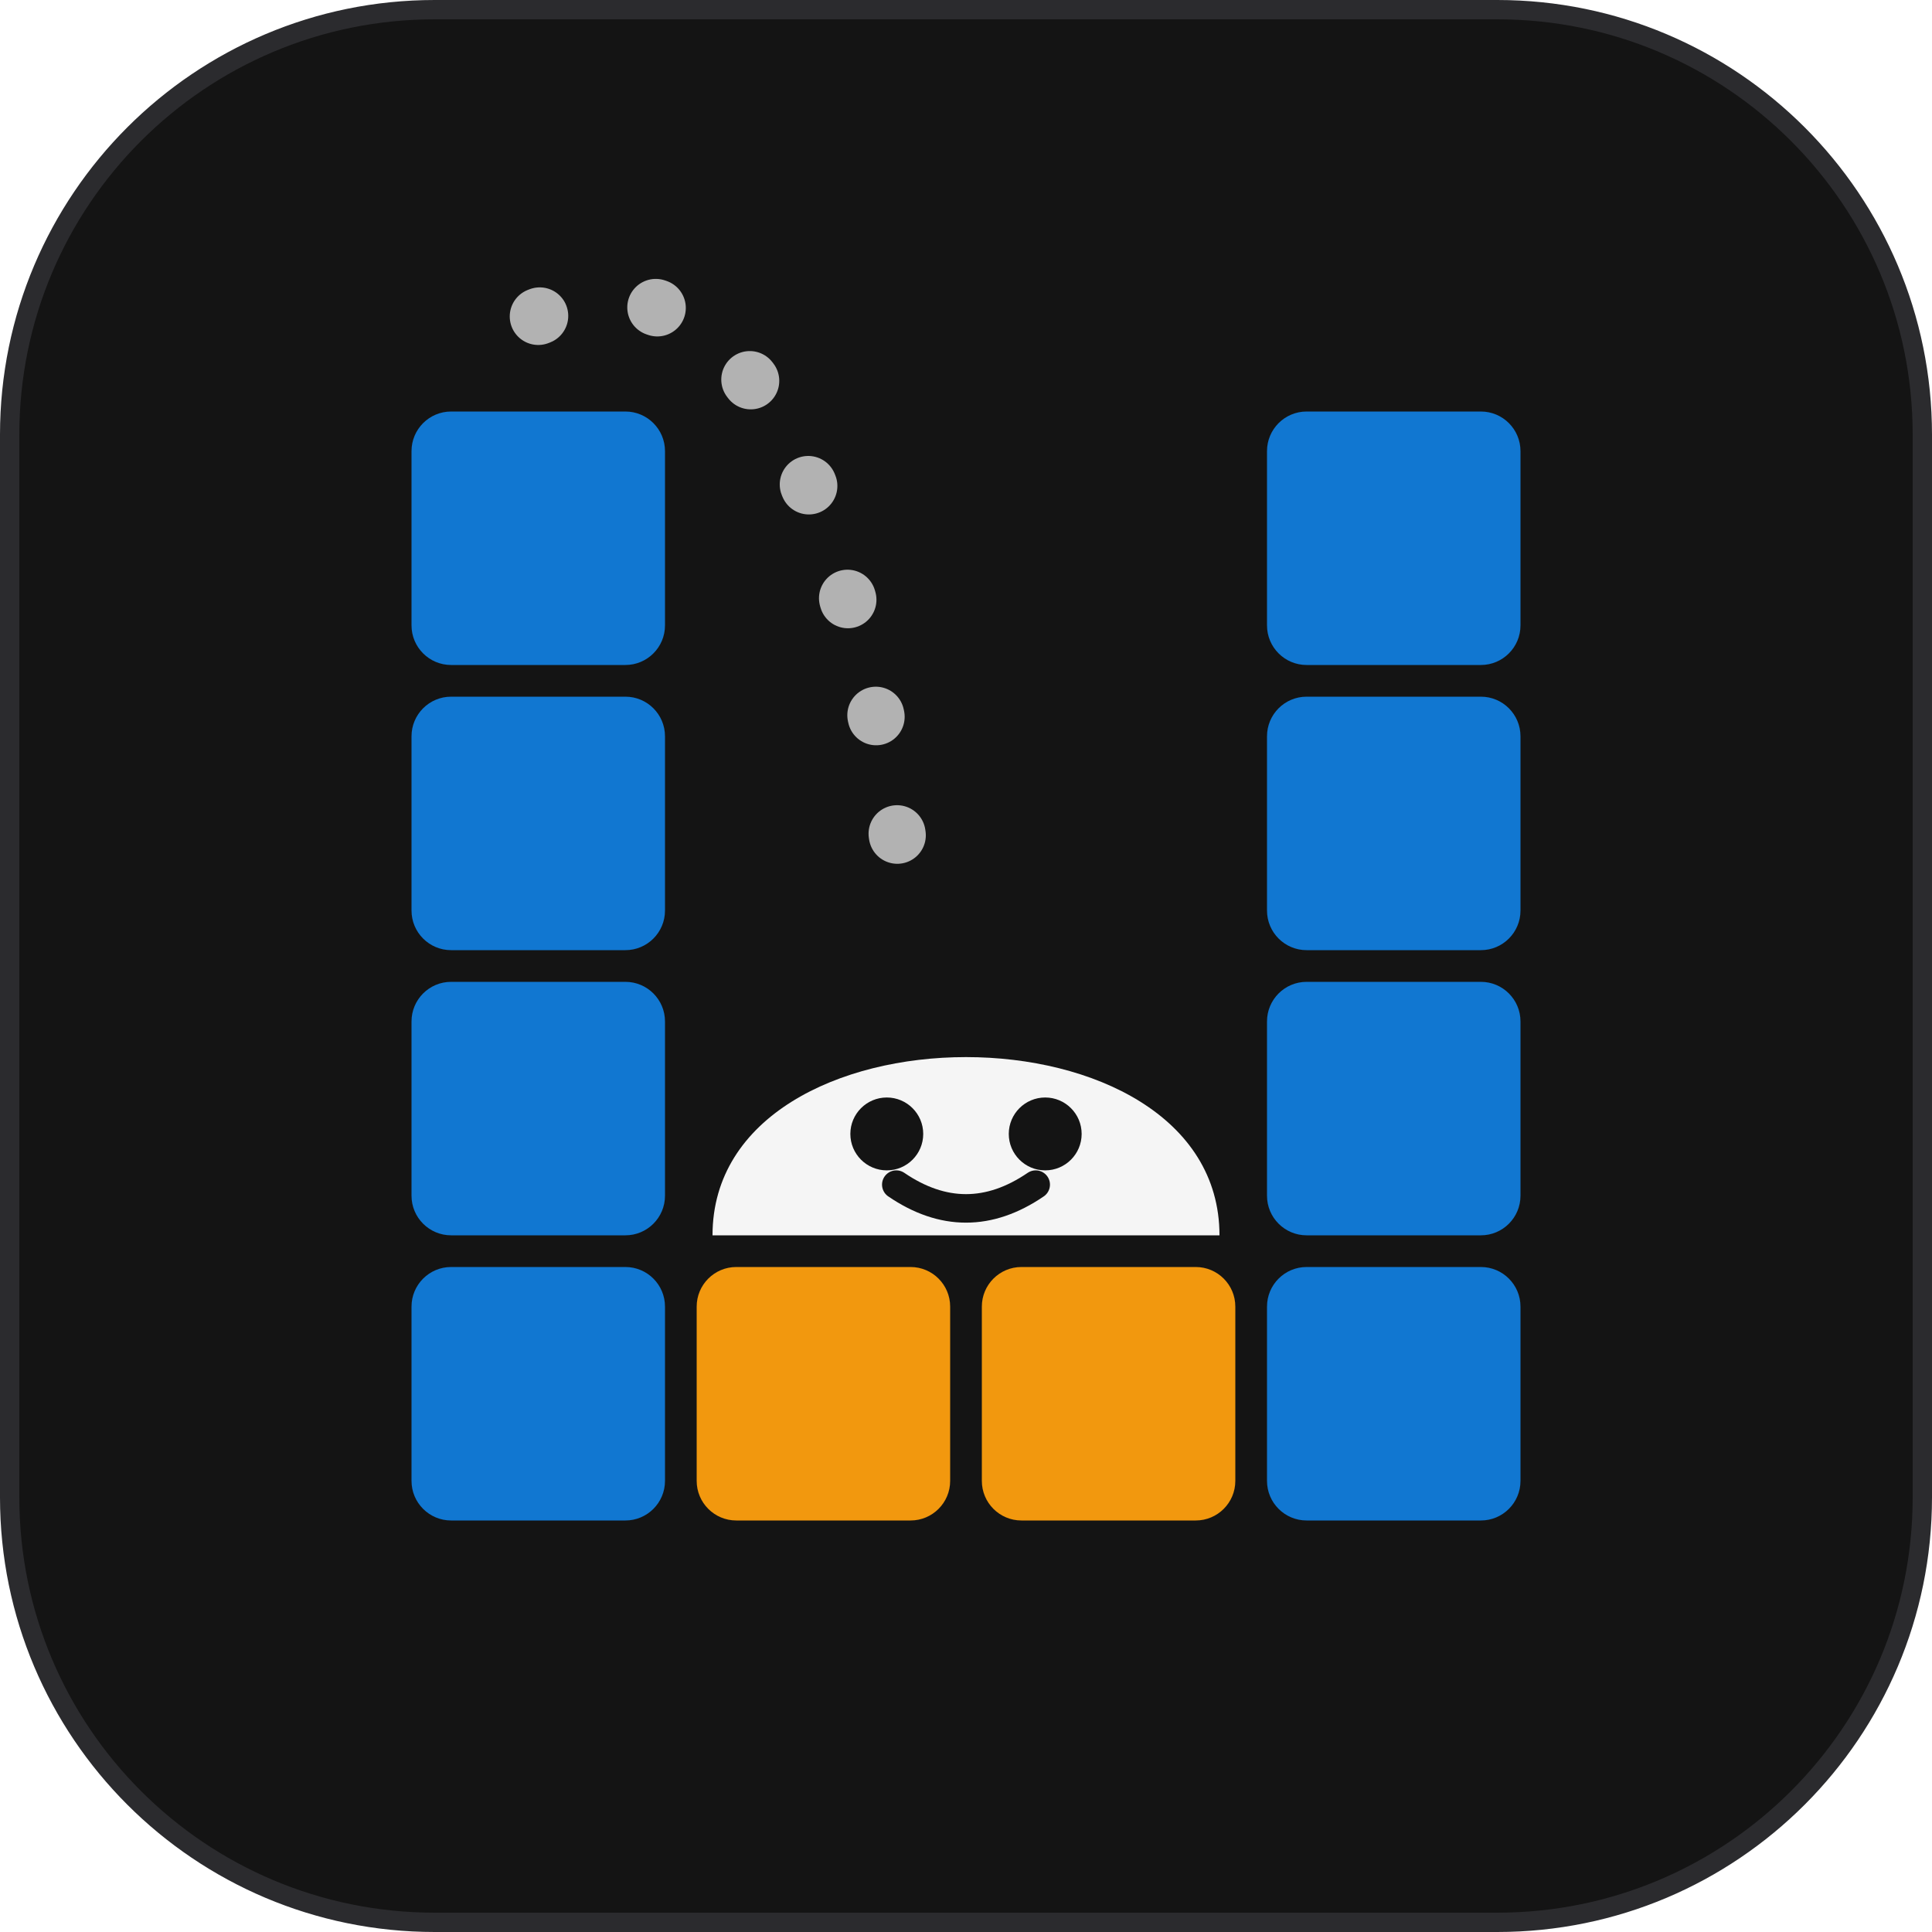
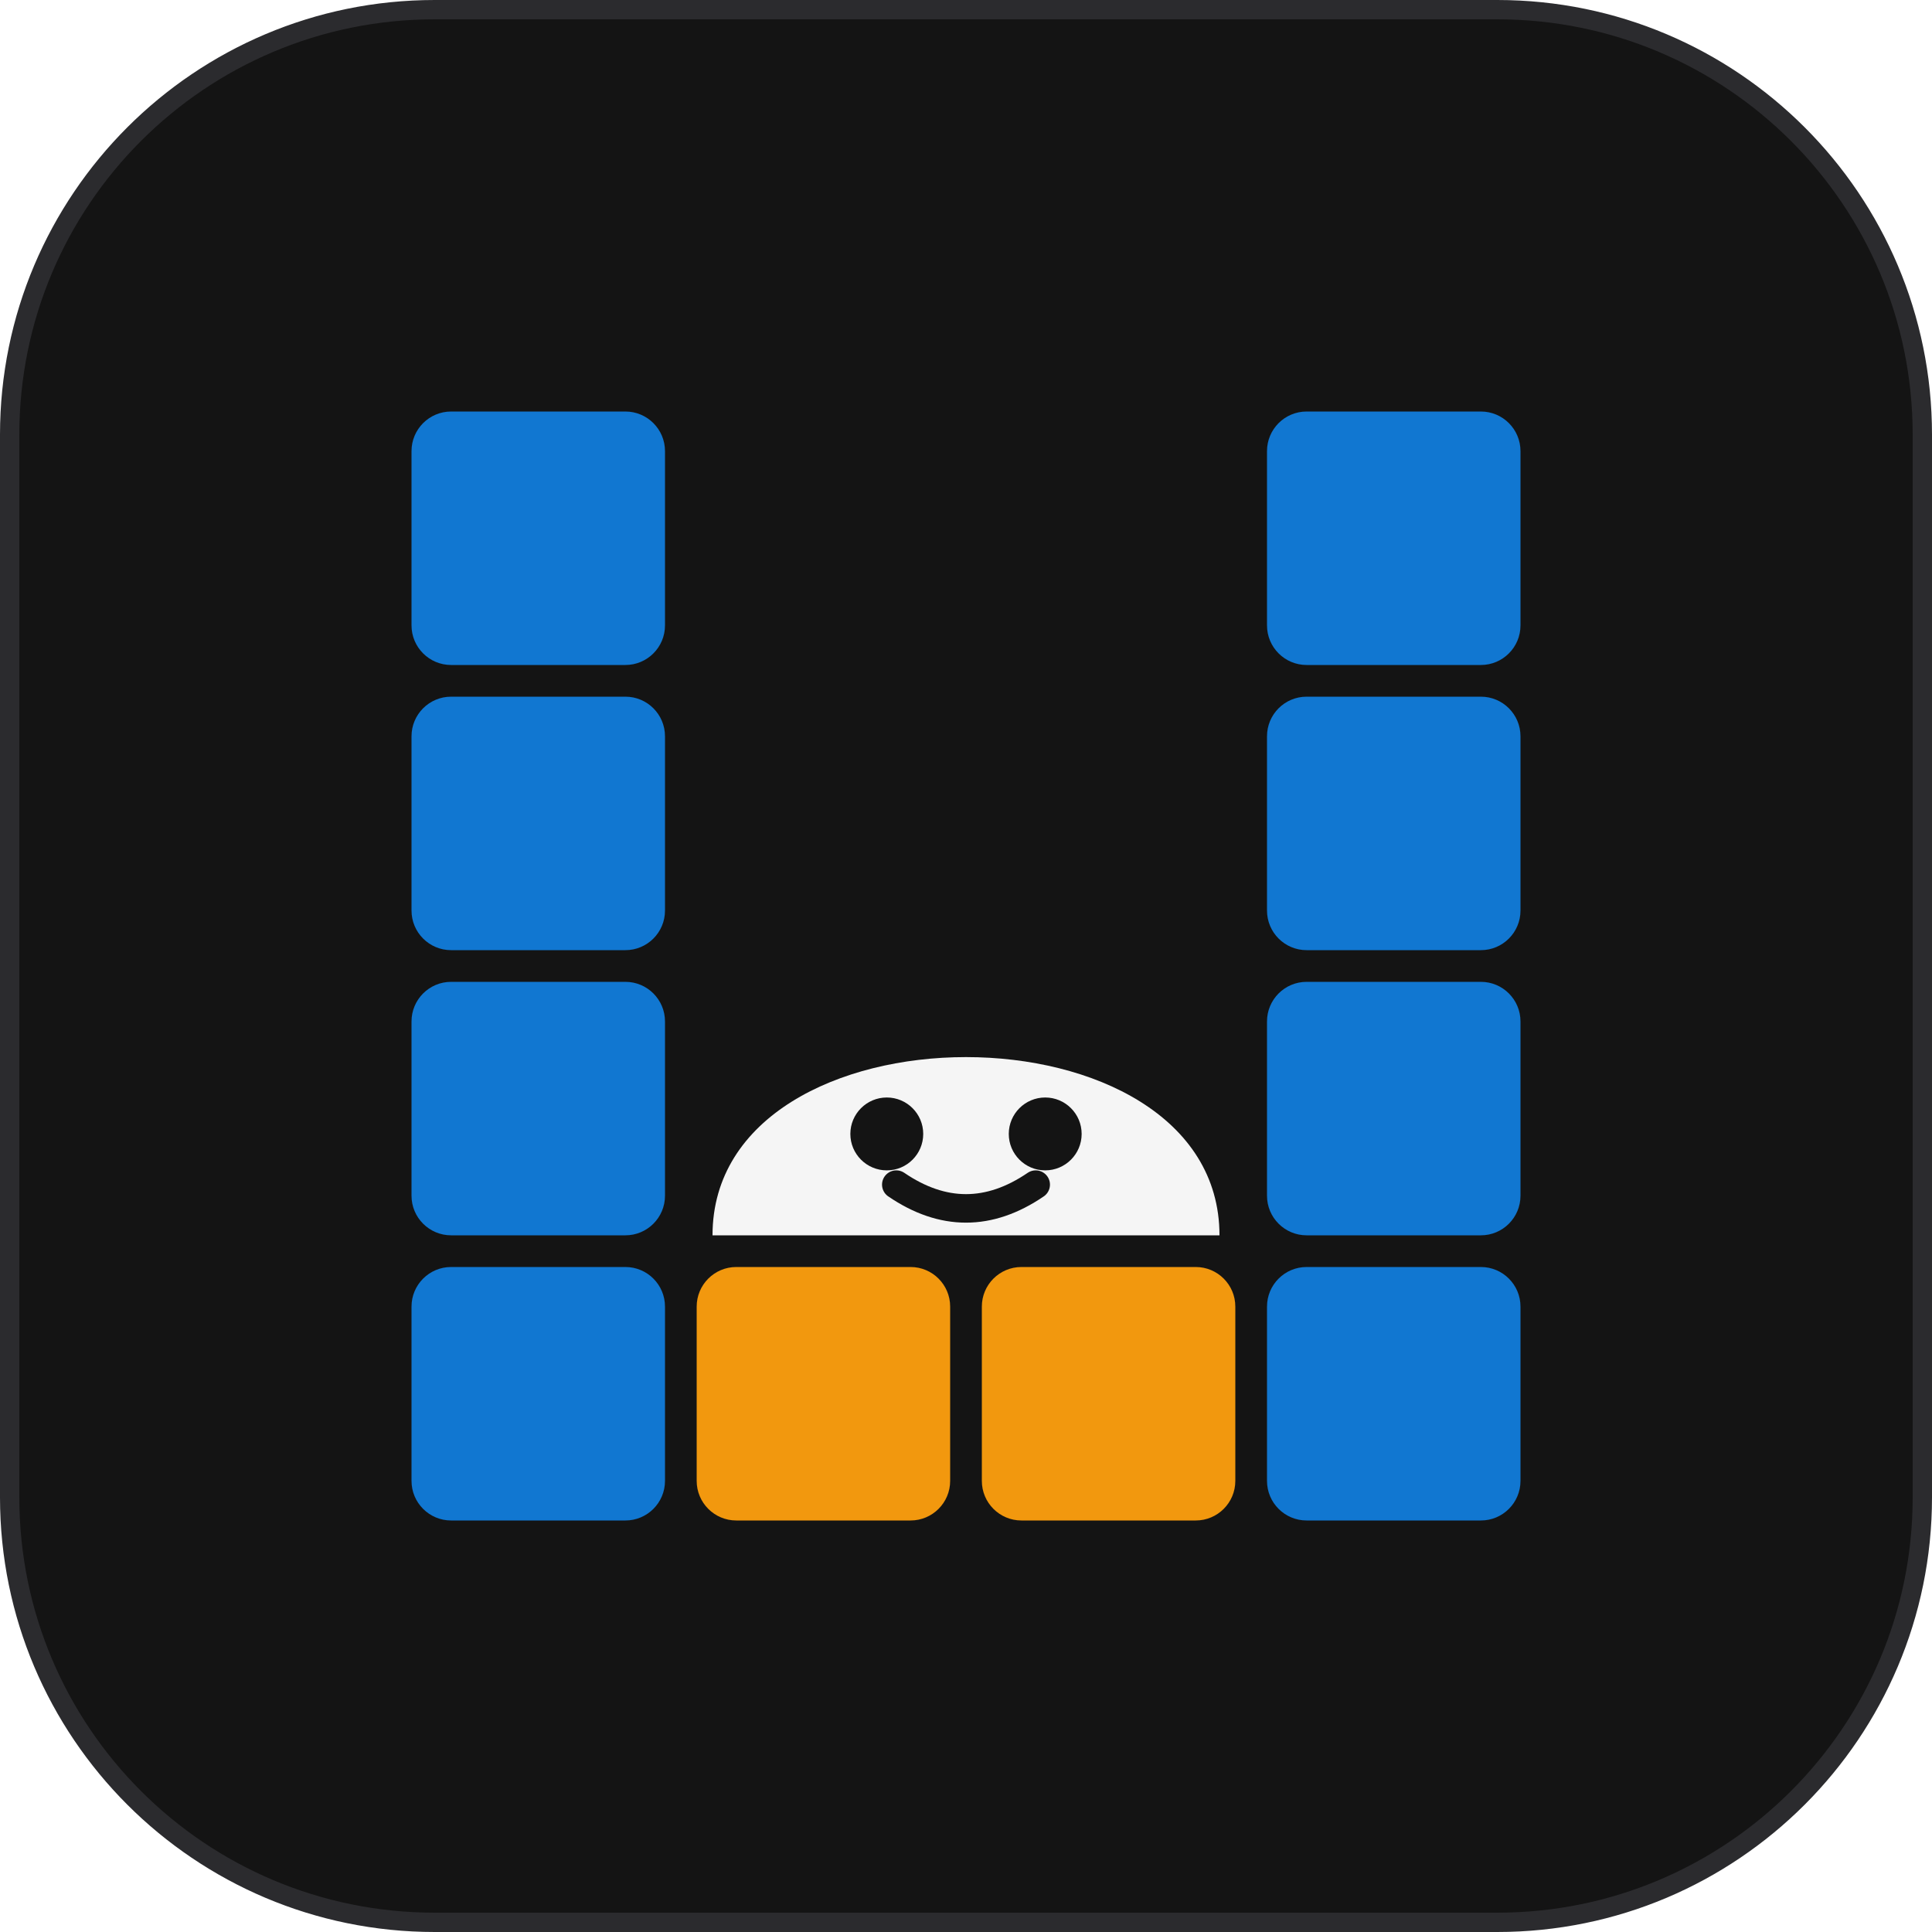
<svg xmlns="http://www.w3.org/2000/svg" viewBox="0 0 100 100" width="512" height="512">
  <rect x="0.5" y="0.5" width="99" height="99" rx="22" fill="#141414" stroke="#2B2B2E" stroke-width="1" />
  <g transform="translate(9,9) scale(.82)">
    <rect x="15" y="15" width="16" height="16" rx="2.5" fill="#1177D1" />
    <rect x="15" y="33" width="16" height="16" rx="2.5" fill="#1177D1" />
    <rect x="15" y="51" width="16" height="16" rx="2.5" fill="#1177D1" />
    <rect x="15" y="69" width="16" height="16" rx="2.5" fill="#1177D1" />
    <rect x="69" y="15" width="16" height="16" rx="2.5" fill="#1177D1" />
    <rect x="69" y="33" width="16" height="16" rx="2.5" fill="#1177D1" />
    <rect x="69" y="51" width="16" height="16" rx="2.5" fill="#1177D1" />
    <rect x="69" y="69" width="16" height="16" rx="2.5" fill="#1177D1" />
    <rect x="33" y="69" width="16" height="16" rx="2.5" fill="#F2980E" />
    <rect x="51" y="69" width="16" height="16" rx="2.5" fill="#F2980E" />
-     <path d="M23,9 Q40,2 46,44" fill="none" stroke="#F5F5F5" stroke-width="3.6" stroke-linecap="round" stroke-dasharray=".1 7.5" opacity=".7" />
    <path d="M34,67 C34,52 66,52 66,67 Z" fill="#F5F5F5" />
    <circle cx="45" cy="60.6" r="2.3" fill="#141414" />
    <circle cx="55" cy="60.6" r="2.3" fill="#141414" />
    <path d="M45.6,63.8 Q50,66.8 54.4,63.8" fill="none" stroke="#141414" stroke-width="1.8" stroke-linecap="round" />
  </g>
</svg>
